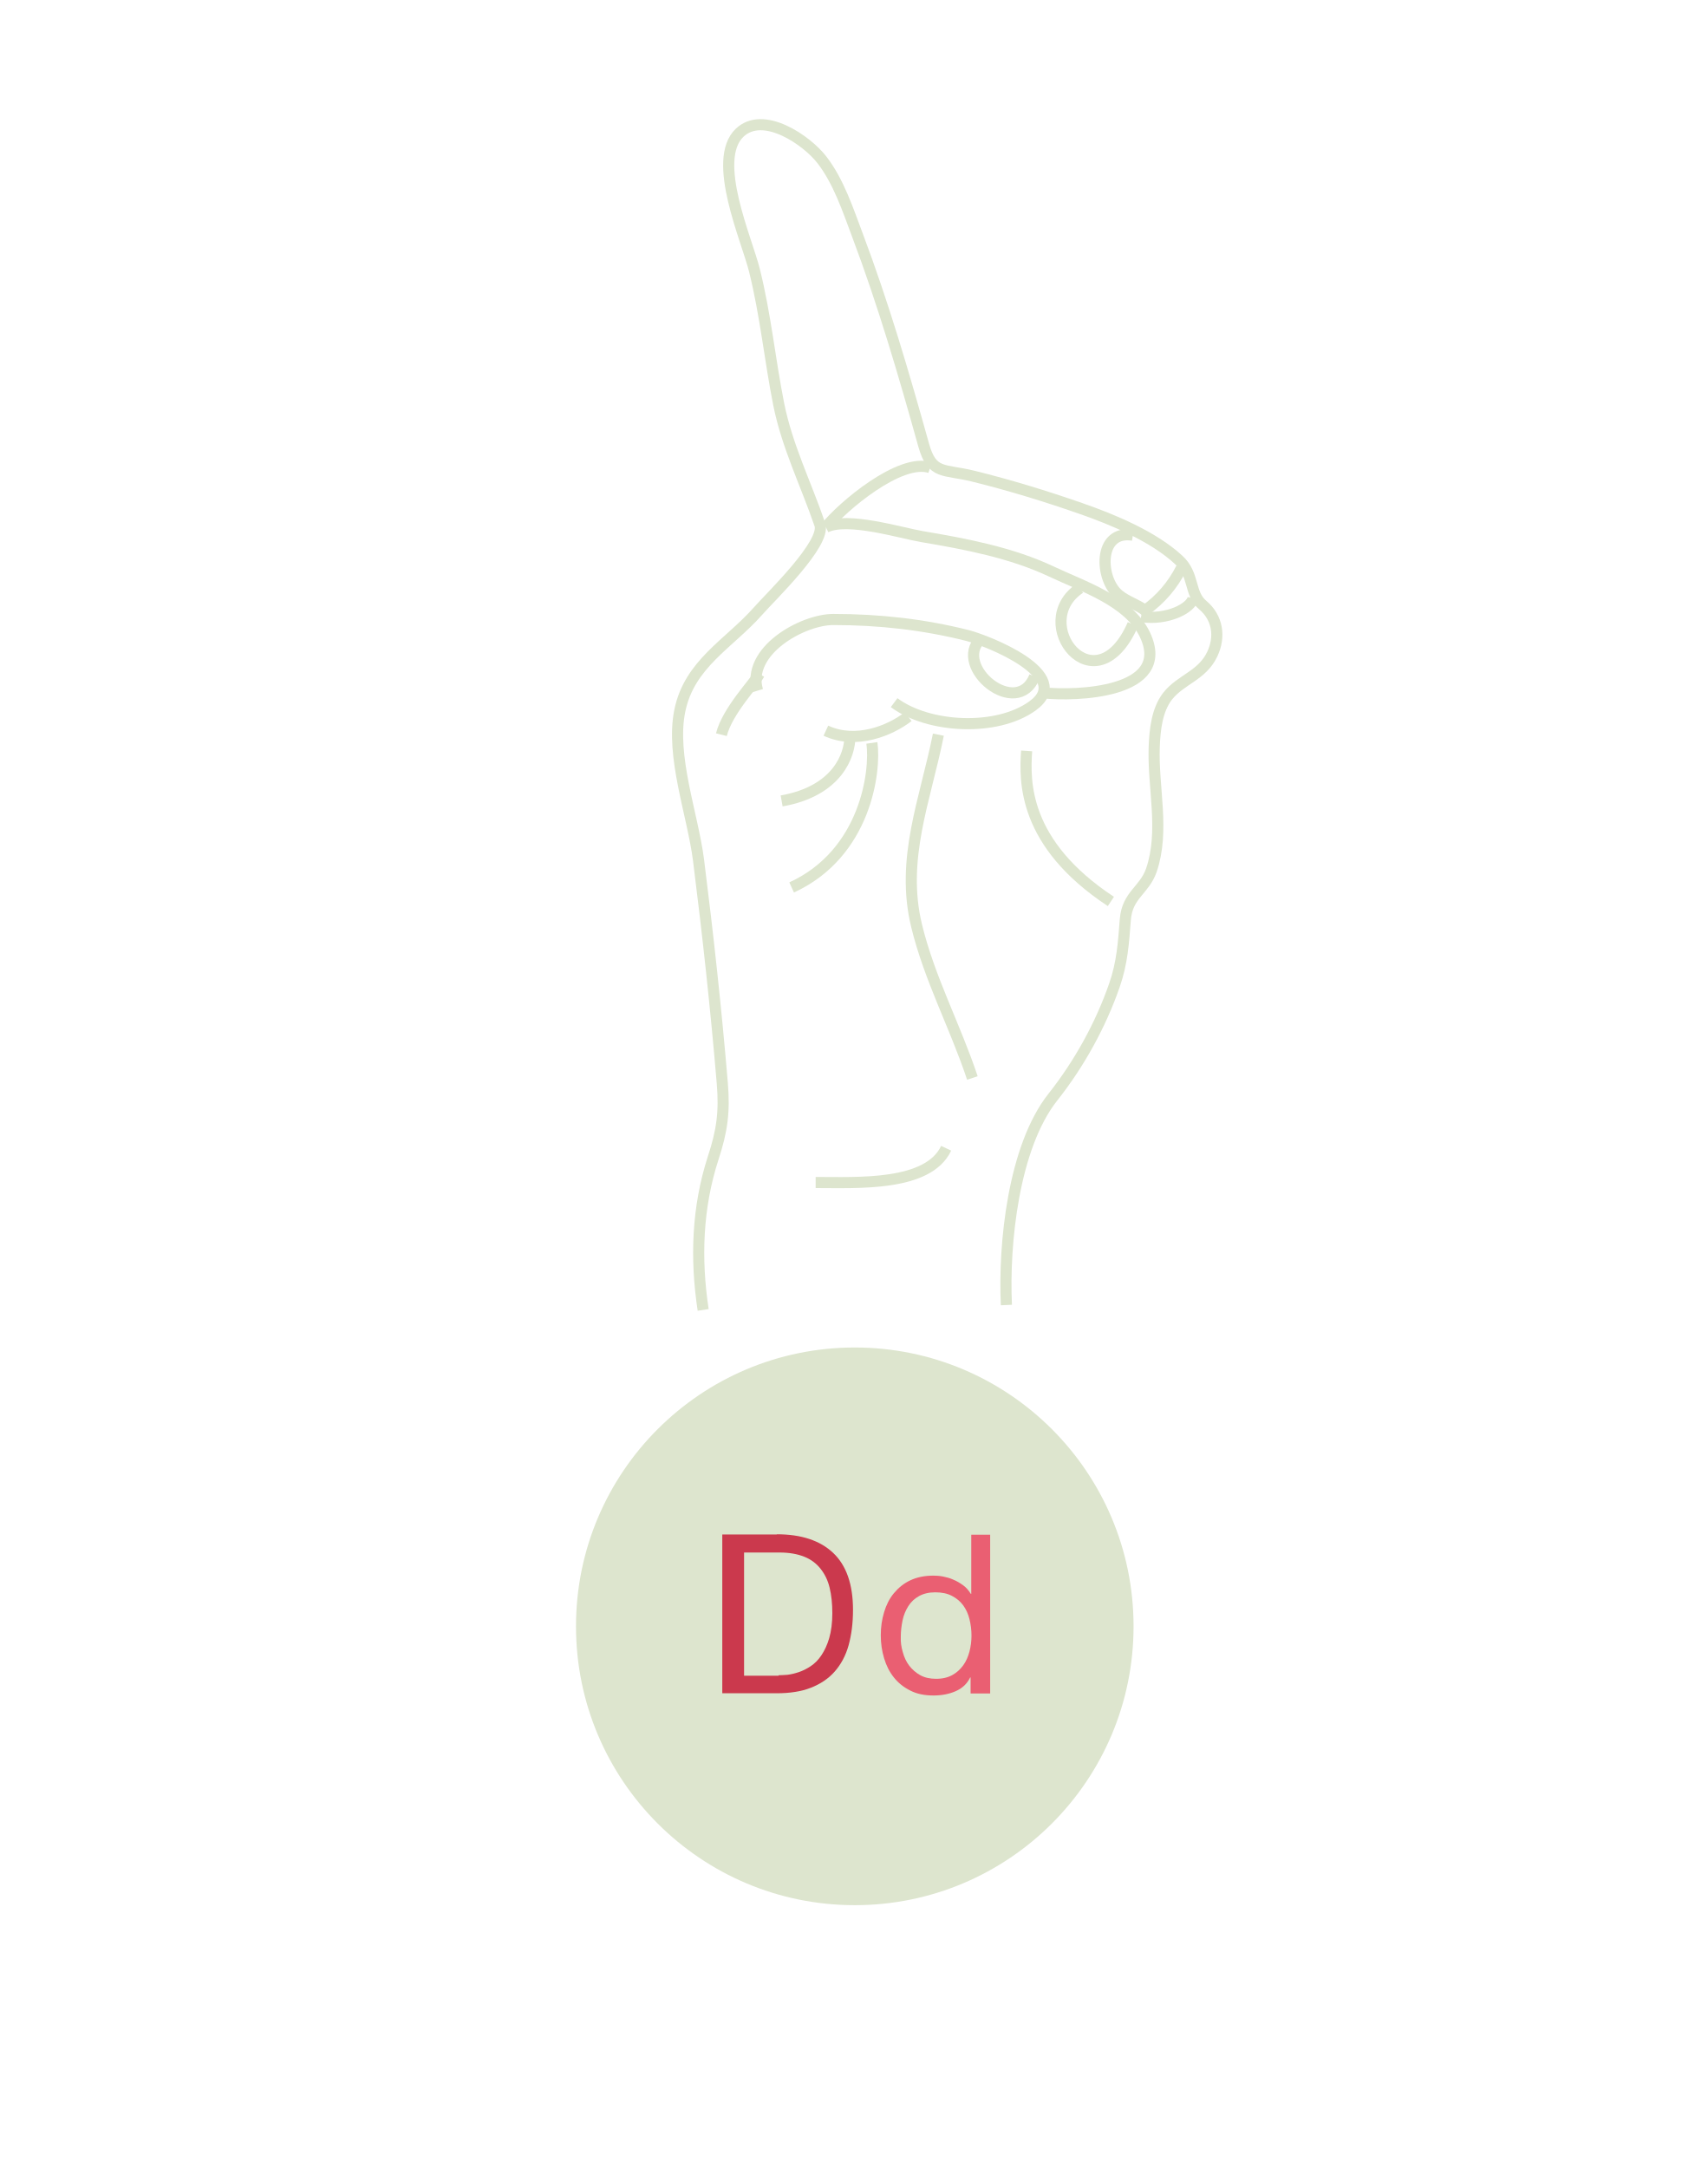
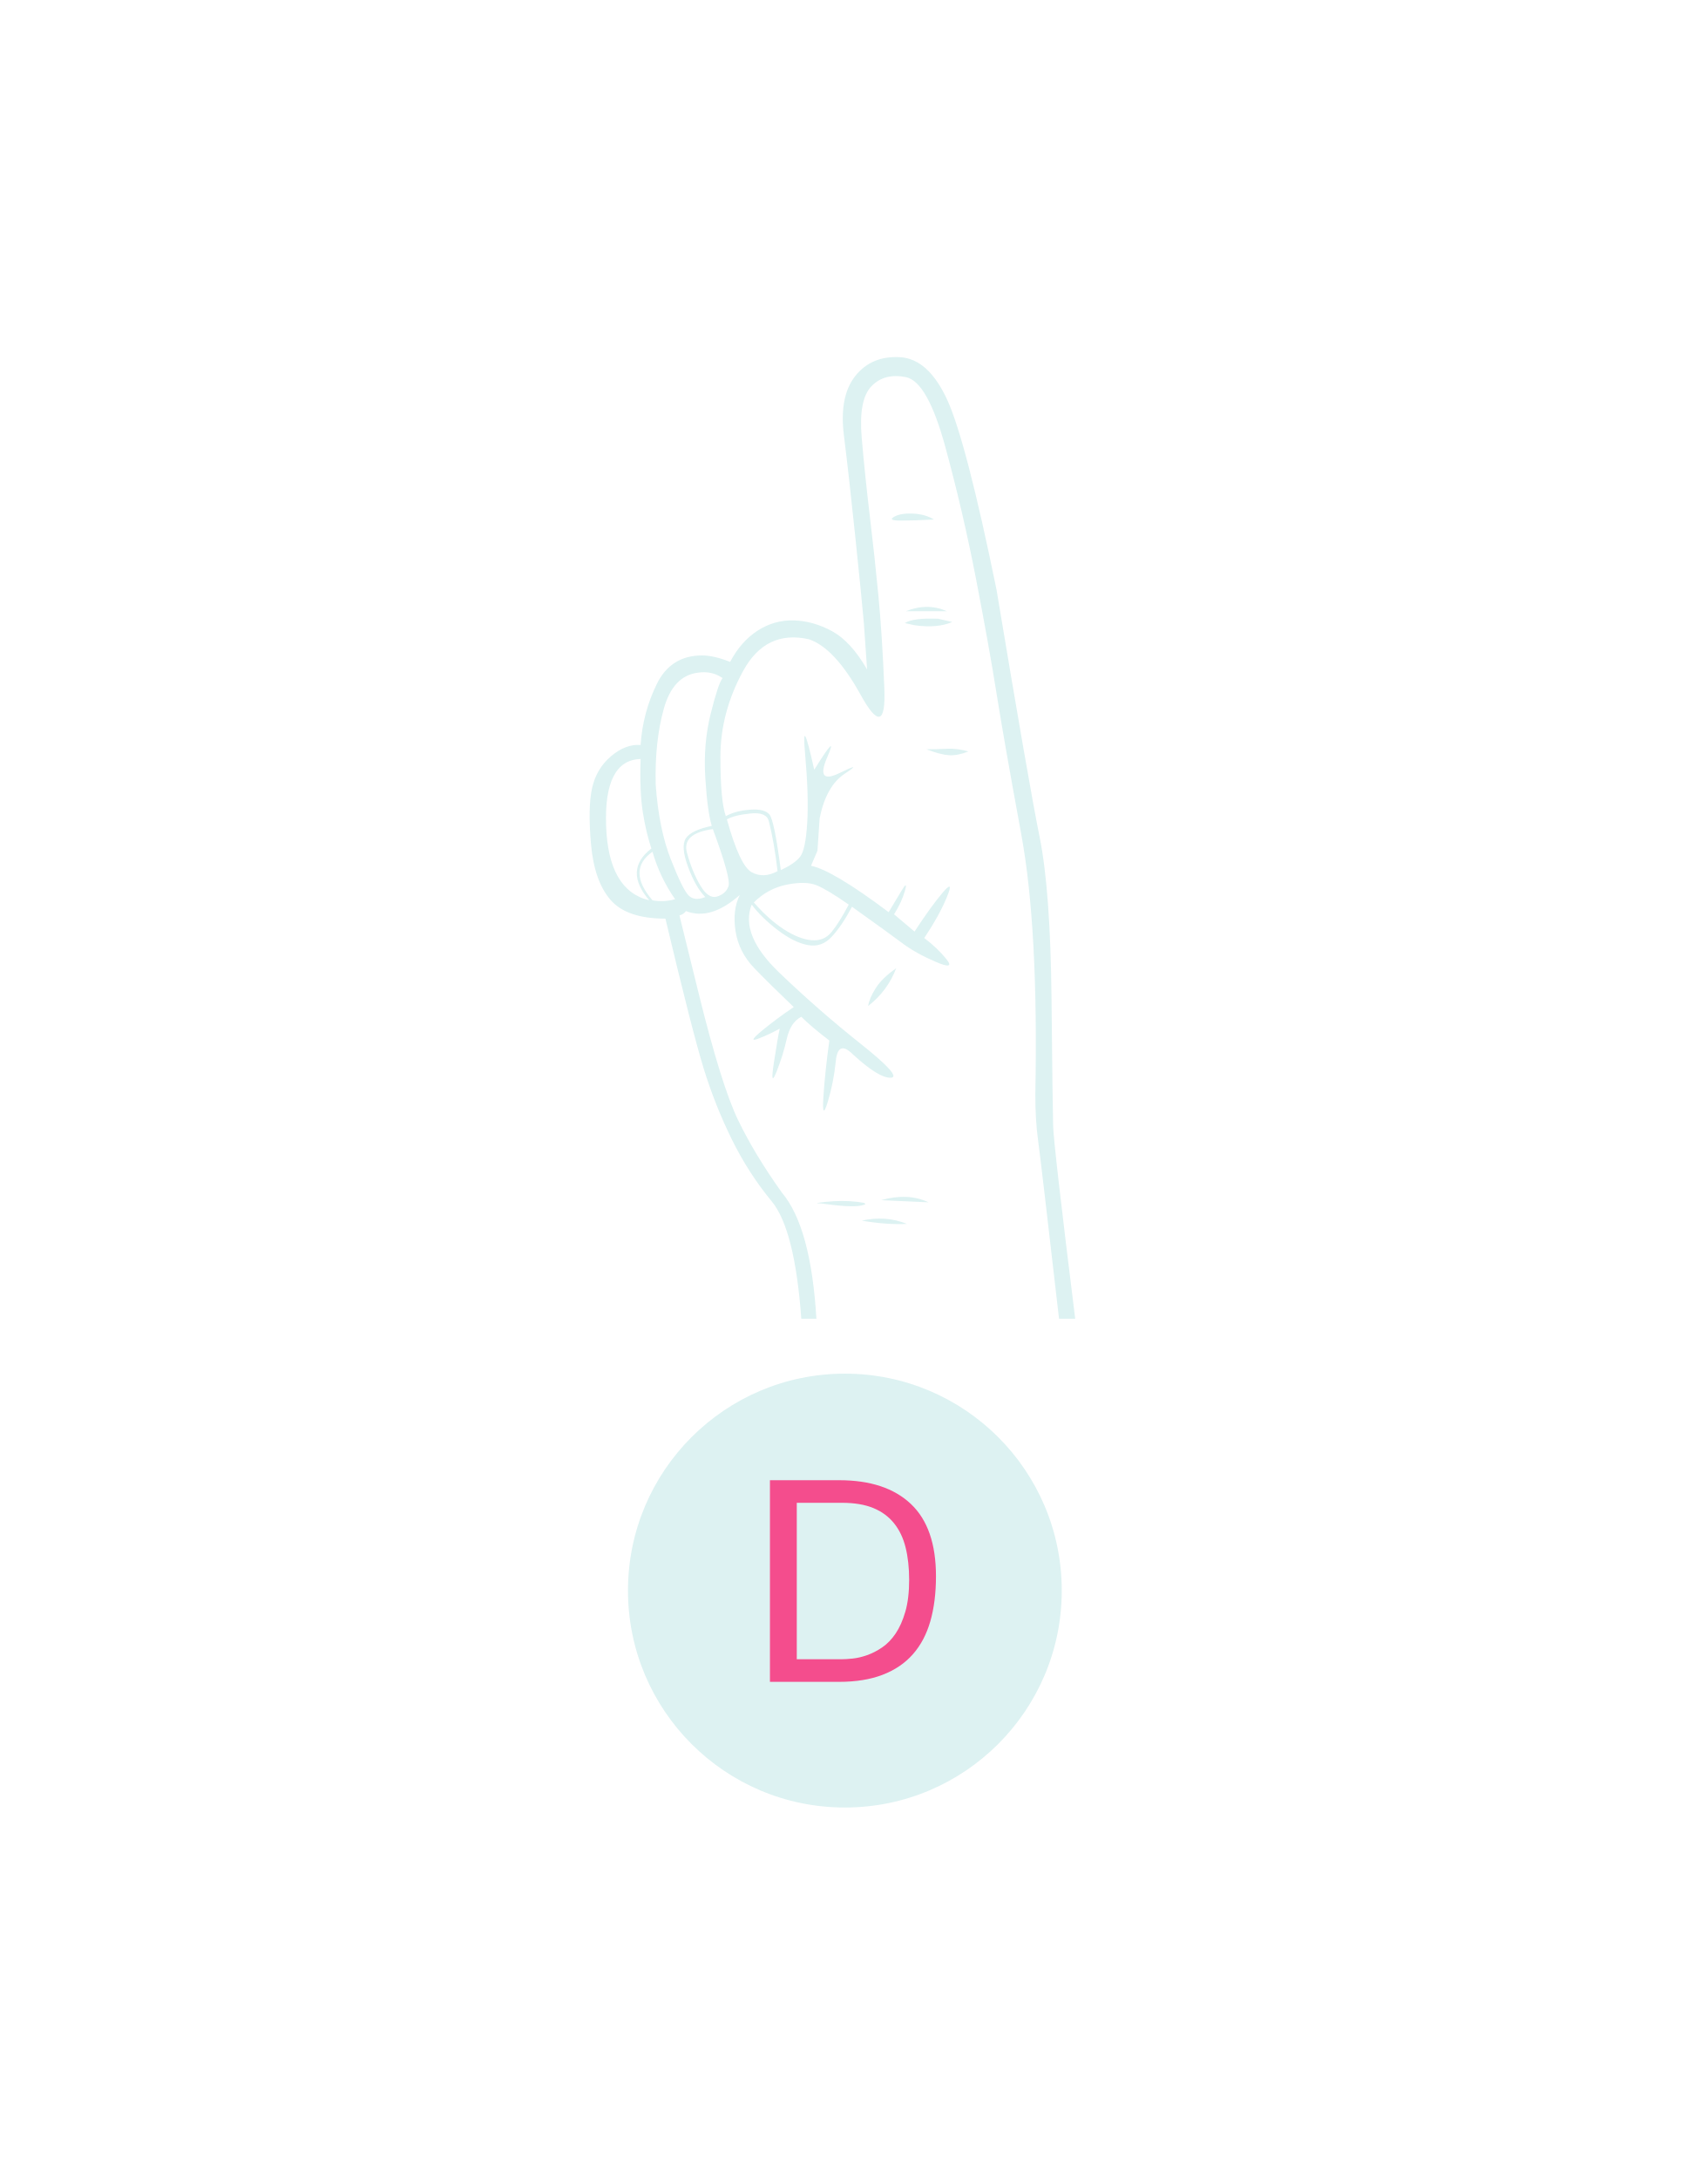
- <svg xmlns="http://www.w3.org/2000/svg" version="1.1" viewBox="0 0 768 975" enable-background="new 0 0 768 975" xml:space="preserve">
-   <circle fill="#DDE5CE" cx="384.5" cy="731.4" r="125.4" />
-   <path fill="#CB394D" d="M349.4 690c11 0 19.5 2.8 25.4 8.4 5.9 5.6 8.9 14.1 8.9 25.6 0 6-0.7 11.3-2 16 -1.3 4.6-3.4 8.5-6.2 11.7 -2.8 3.2-6.4 5.6-10.7 7.3 -4.3 1.7-9.5 2.5-15.4 2.5h-24.5v-71.4H349.4zM350.2 753.4c1.1 0 2.4-0.1 4-0.2 1.6-0.2 3.3-0.6 5.1-1.2 1.8-0.6 3.6-1.5 5.4-2.7 1.8-1.2 3.4-2.8 4.8-4.9 1.4-2.1 2.6-4.6 3.5-7.7 0.9-3.1 1.4-6.9 1.4-11.2 0-4.3-0.4-8.1-1.2-11.4 -0.8-3.4-2.2-6.2-4.1-8.6 -1.9-2.4-4.3-4.2-7.3-5.4 -3-1.2-6.7-1.9-11.1-1.9h-16v55.4H350.2z" />
-   <path fill="#EA5F72" d="M436.6 761.4v-7h-0.2c-1.4 2.9-3.6 4.9-6.6 6.2s-6.3 1.9-9.9 1.9c-4 0-7.5-0.7-10.4-2.2 -3-1.5-5.4-3.4-7.4-5.9 -2-2.5-3.4-5.3-4.4-8.6 -1-3.3-1.5-6.7-1.5-10.4 0-3.7 0.5-7.1 1.5-10.4 1-3.3 2.4-6.1 4.4-8.5 2-2.4 4.4-4.4 7.4-5.8 3-1.4 6.4-2.1 10.4-2.1 1.3 0 2.8 0.1 4.3 0.4 1.5 0.3 3.1 0.7 4.6 1.4 1.5 0.6 3 1.5 4.4 2.5 1.4 1 2.5 2.3 3.5 3.9h0.2v-26.6h8.5v71.4H436.6zM406.1 743c0.6 2.3 1.6 4.4 2.9 6.1s3 3.2 5 4.3c2 1.1 4.4 1.6 7.1 1.6 2.9 0 5.3-0.6 7.3-1.7 2-1.1 3.6-2.6 4.9-4.4 1.3-1.8 2.2-3.9 2.8-6.2 0.6-2.3 0.9-4.7 0.9-7.1 0-2.5-0.3-5-0.9-7.4 -0.6-2.4-1.5-4.4-2.8-6.2 -1.3-1.8-3-3.2-5.1-4.3s-4.6-1.6-7.5-1.6c-2.9 0-5.3 0.6-7.3 1.7 -2 1.1-3.6 2.6-4.8 4.5 -1.2 1.9-2.1 4-2.6 6.4 -0.5 2.4-0.8 4.9-0.8 7.4C405.1 738.4 405.4 740.7 406.1 743z" />
-   <path fill="none" stroke="#DDE5CE" stroke-width="5" stroke-miterlimit="10" d="M452.7 586.9c-1.3-27.7 3.2-71.1 20.9-93.5 11.8-14.9 21.5-32.4 27.7-50.3 3.5-10 4.1-19.2 4.9-29.6 0.9-11.1 8.5-13 11.7-22.1 6.1-17.8 0.6-37.3 1.3-55.6 0.3-7.6 1.2-16.5 6-22.7 6-7.6 15.5-9.2 20.1-18.9 3.7-7.8 2.5-16.4-4.3-22.1 -6.2-5.2-3.6-13.7-10.8-20.3 -11.3-10.5-29.5-18.1-44.2-23.2 -15.8-5.5-31.8-10.4-48-14.4 -13.6-3.4-18.7-0.5-22.5-14 -8.9-31.9-18.2-63.7-29.9-94.7 -4.2-11.2-8.4-23.9-15.8-33.5 -6.7-8.8-26.4-22.5-37.1-12.3 -12.9 12.3 3.3 48.1 6.7 62 5 20.1 6.9 40.1 10.9 60.2 3.8 18.9 12.3 35.9 18.5 54 2.9 8.5-22.2 32.5-27.8 38.9 -13 14.7-30.9 23.7-35.2 44.8 -4.2 20.3 5.8 46.8 8.4 67.1 4.2 33.2 7.9 67 10.7 100.4 1.1 13-0.1 21.5-4.1 33.7 -7.2 22.2-8 45.3-4.5 68.3" />
-   <path fill="none" stroke="#DDE5CE" stroke-width="5" stroke-miterlimit="10" d="M366.9 531.8c19 0 50.6 1.8 58.7-15.4" />
-   <path fill="none" stroke="#DDE5CE" stroke-width="5" stroke-miterlimit="10" d="M437.4 484.8c-7.7-23.2-19.3-44.6-25.1-68.5 -7.3-30.1 4-56.8 9.8-85.9" />
-   <path fill="none" stroke="#DDE5CE" stroke-width="5" stroke-miterlimit="10" d="M392.2 334.1c1.8 12.6-2.7 49.7-36.1 65" />
-   <path fill="none" stroke="#DDE5CE" stroke-width="5" stroke-miterlimit="10" d="M461.8 337.7c-0.9 13.5-1.8 41.5 37.9 67.7" />
-   <path fill="none" stroke="#DDE5CE" stroke-width="5" stroke-miterlimit="10" d="M324.5 330.4c2.7-10.8 15.2-23.6 17-27.2" />
-   <path fill="none" stroke="#DDE5CE" stroke-width="5" stroke-miterlimit="10" d="M340.8 310.6c-5.4-17.9 20.3-32 34-32 20.6 0 40.5 2.2 60.4 7.2 8.6 2.2 48.7 17.7 29.2 31.7 -16.1 11.6-46.8 10-62.2-1.5" />
-   <path fill="none" stroke="#DDE5CE" stroke-width="5" stroke-miterlimit="10" d="M371.5 328.6c13.5 6.3 28.9 0 37-6.3" />
-   <path fill="none" stroke="#DDE5CE" stroke-width="5" stroke-miterlimit="10" d="M382.3 331.3c0 8.1-5.4 24.4-30.7 28.9" />
-   <path fill="none" stroke="#DDE5CE" stroke-width="5" stroke-miterlimit="10" d="M441.1 287.3c-12.7 12.6 16.4 36.4 24.3 16.9" />
-   <path fill="none" stroke="#DDE5CE" stroke-width="5" stroke-miterlimit="10" d="M350.7 270.8" />
-   <path fill="none" stroke="#DDE5CE" stroke-width="5" stroke-miterlimit="10" d="M469.5 311.6c13.8 1.5 58.1 0.4 45.5-26.2 -7.2-15.1-28-21.7-41.9-28.3 -18.2-8.6-38.9-12.5-58.5-15.8 -9.8-1.7-33.4-9-43.1-4.2" />
-   <path fill="none" stroke="#DDE5CE" stroke-width="5" stroke-miterlimit="10" d="M485.8 264.5c-23.4 15.6 6.9 54.5 23.8 16.3" />
-   <path fill="none" stroke="#DDE5CE" stroke-width="5" stroke-miterlimit="10" d="M418.4 210.3c-13.5-4.5-39.7 17.7-46.9 26.8" />
-   <path fill="none" stroke="#DDE5CE" stroke-width="5" stroke-miterlimit="10" d="M509.6 240.7c-16-2.6-15 19.9-6.3 26.9 3.6 2.9 8.1 4.2 11.8 6.9 7-5 12.4-11.3 16.3-19" />
-   <path fill="none" stroke="#DDE5CE" stroke-width="5" stroke-miterlimit="10" d="M536.7 269c-0.9 4.5-11.6 10.1-23.4 8.3" />
+ <svg xmlns="http://www.w3.org/2000/svg" version="1.1" id="Layer_1" viewBox="0 -275 768 980" enable-background="new 0 -275 768 980" xml:space="preserve">
+   <circle fill="#DDF2F2" cx="380.052" cy="440.361" r="97.564" />
+   <polyline fill="none" points="248.868,325.441 248.868,-114.412 675.781,-114.412 675.781,325.441 " />
+   <g enable-background="new    ">
+     <path fill="#DDF2F2" d="M483.672,318.133h-7.276c-5.504-47.871-8.658-74.709-9.46-80.531c-0.812-5.824-1.212-12.615-1.212-20.377   c0.97-49.8-1.138-88.78-6.306-116.916c-5.178-28.137-8.9-49.316-11.158-63.553c-2.266-14.226-5.336-31.365-9.218-51.422   c-3.88-20.05-8.49-39.855-13.826-59.428c-5.336-19.564-11.242-29.996-17.708-31.292c-6.475-1.29-11.643,0.084-15.524,4.124   c-3.882,4.048-5.336,11.726-4.366,23.044c0.971,11.326,2.183,23.044,3.639,35.172s2.744,24.099,3.882,35.9   c1.128,11.808,2.016,25.71,2.668,41.72c0.644,16.008-2.912,16.979-10.672,2.91c-7.762-14.068-15.524-22.393-23.286-24.984   c-12.939-2.91-22.8,1.866-29.592,14.312c-6.792,12.454-10.188,25.308-10.188,38.565c0,13.267,0.803,22.156,2.425,26.683   c2.911-1.614,6.55-2.584,10.916-2.91c4.365-0.318,7.275,0.41,8.731,2.184c1.456,1.782,3.154,10.112,5.094,24.984   c4.2-1.942,7.11-3.958,8.732-6.064c1.614-2.1,2.668-7.193,3.154-15.281c0.483-8.08,0.159-18.437-0.971-31.049   c-1.136-12.613,0.242-10.188,4.124,7.278c7.437-11.96,9.376-13.826,5.822-5.58c-3.562,8.248-1.698,10.599,5.58,7.036   c7.276-3.554,8.08-3.472,2.426,0.242c-5.664,3.722-9.46,10.43-11.401,20.132l-0.971,14.554l-2.911,6.792   c6.466,1.296,18.109,8.248,34.93,20.862c1.939-3.23,3.88-6.466,5.822-9.704c1.939-3.228,2.426-3.154,1.456,0.242   c-0.971,3.396-2.593,6.876-4.851,10.43l9.216,7.765c4.853-7.438,9.051-13.259,12.614-17.465c3.557-4.199,4.2-3.554,1.942,1.94   c-2.267,5.504-5.664,11.644-10.188,18.436c3.88,2.91,7.194,6.064,9.946,9.458c2.744,3.396,1.13,3.807-4.853,1.213   c-5.987-2.584-10.916-5.336-14.796-8.246s-11.483-8.406-22.8-16.494c-2.912,5.502-5.906,9.945-8.976,13.34   c-3.078,3.396-6.716,4.694-10.916,3.88c-4.208-0.802-8.732-3.068-13.584-6.792c-4.851-3.714-8.732-7.52-11.643-11.4   c-3.562,9.059,0.561,19.246,12.372,30.562c11.803,11.326,24.015,21.998,36.626,32.02c12.614,10.028,17.139,15.122,13.584,15.282   c-3.562,0.166-9.216-3.312-16.979-10.43c-4.532-4.526-7.118-3.556-7.763,2.91c-0.651,6.472-1.863,12.614-3.638,18.434   c-1.782,5.82-2.426,5.02-1.939-2.424c0.485-7.439,1.371-15.844,2.668-25.226c-5.502-4.202-9.702-7.765-12.614-10.675   c-3.236,1.624-5.418,4.937-6.548,9.946c-1.137,5.018-2.668,9.946-4.608,14.796c-1.939,4.851-2.35,3.562-1.212-3.88   c1.128-7.438,2.016-12.614,2.668-15.526c-3.562,1.942-6.876,3.48-9.945,4.61c-3.078,1.136-2.351-0.158,2.184-3.88   c4.526-3.714,9.216-7.194,14.068-10.43c-7.118-6.792-13.022-12.614-17.708-17.464c-4.692-4.853-7.521-10.433-8.49-16.738   c-0.97-6.307-0.326-11.718,1.939-16.25c-8.731,7.762-16.819,10.188-24.256,7.275c-0.651,0.971-1.622,1.624-2.912,1.942   l8.732,35.414c6.792,27.492,12.69,46.415,17.708,56.758c5.01,10.357,11.56,21.182,19.648,32.504   c8.731,10.35,13.901,29.27,15.523,56.762h-6.792c-1.94-26.852-6.39-44.473-13.34-52.879c-6.958-8.414-12.94-17.707-17.95-27.895   c-5.018-10.188-9.218-20.777-12.614-31.775c-3.396-10.992-9.142-33.474-17.222-67.434c-11.642,0-19.89-2.828-24.742-8.49   c-4.852-5.654-7.762-13.983-8.731-24.983c-0.971-10.99-0.812-19.404,0.485-25.227c1.288-5.82,4.124-10.588,8.49-14.31   c4.366-3.714,8.808-5.412,13.34-5.095c0.645-9.704,3.07-18.836,7.278-27.409c4.2-8.564,10.992-12.856,20.376-12.856   c3.556,0,7.762,0.97,12.614,2.91c3.229-6.138,7.354-10.832,12.372-14.068c5.01-3.228,10.43-4.768,16.252-4.609   c5.821,0.168,11.56,1.781,17.222,4.852c5.656,3.078,10.916,8.816,15.766,17.222l-1.456-20.861   c-0.651-7.437-1.939-20.45-3.88-39.053c-1.939-18.594-3.638-33.716-5.094-45.359c-1.456-11.643,0.242-20.534,5.094-26.683   c4.853-6.14,11.561-8.974,20.132-8.489c8.566,0.483,15.685,6.958,21.347,19.403c5.653,12.454,13.014,40.834,22.074,85.143   c9.701,58.214,16.168,95.326,19.405,111.336c3.229,16.01,5.011,40.189,5.336,72.528c0.318,32.344,0.562,51.421,0.729,57.242   C473.884,237.117,477.197,266.057,483.672,318.133z M293.016,106.619c-1.622-4.852-2.91-10.348-3.88-16.494   c-0.97-6.14-1.296-14.067-0.97-23.771c-10.998,0.325-16.176,10.271-15.524,29.836c0.645,19.569,7.11,30.804,19.406,33.714   C284.284,120.855,284.602,113.09,293.016,106.619z M303.688,129.418c-4.533-6.464-7.928-13.584-10.188-21.346   c-7.762,5.504-7.762,12.782,0,21.83C296.729,130.555,300.126,130.389,303.688,129.418z M320.182,96.43   c-1.296-4.199-2.266-11.399-2.91-21.588c-0.651-10.188,0.16-19.806,2.427-28.865c2.258-9.051,4.04-14.387,5.336-16.011   c-3.236-2.26-6.958-3.069-11.158-2.426c-7.444,0.97-12.538,6.39-15.282,16.252c-2.752,9.87-3.964,21.271-3.638,34.202   c0.97,13.266,3.229,24.424,6.792,33.474c3.554,9.059,6.224,14.479,8.004,16.253c1.773,1.781,4.282,2.023,7.52,0.726   c-2.912-2.91-5.502-7.437-7.762-13.584c-2.266-6.138-2.592-10.43-0.97-12.856C310.154,99.583,314.036,97.725,320.182,96.43z    M320.668,97.884c-9.384,1.296-13.264,4.853-11.643,10.673c1.614,5.821,3.639,10.758,6.064,14.796   c2.426,4.048,4.928,5.661,7.52,4.852c2.584-0.802,4.284-2.342,5.095-4.61C328.506,121.338,326.164,112.764,320.668,97.884z    M349.775,116.805c-0.97-8.406-2.266-15.843-3.88-22.316c-0.651-2.91-3.396-4.124-8.248-3.638c-4.852,0.485-8.414,1.38-10.672,2.67   c3.88,13.907,7.597,21.83,11.158,23.77C341.688,119.231,345.567,119.071,349.775,116.805z M381.794,131.844   c-6.472-4.525-11.324-7.436-14.554-8.731c-3.236-1.29-7.687-1.372-13.341-0.242c-5.662,1.136-10.596,3.804-14.796,8.004   c4.526,5.178,9.05,9.218,13.584,12.128c4.526,2.91,8.65,4.534,12.372,4.853c3.714,0.325,6.708-0.887,8.974-3.639   C376.292,141.471,378.884,137.348,381.794,131.844z M369.18,266.225c-2.91,0-2.023-0.242,2.668-0.729   c4.685-0.484,9.216-0.484,13.584,0c4.366,0.486,5.01,1.047,1.94,1.699C384.296,267.838,378.231,267.514,369.18,266.225z    M407.992,275.441c-5.822,0.318-12.614-0.164-20.376-1.455C394.726,272.363,401.518,272.852,407.992,275.441z M403.14,160.466   c-2.592,6.792-6.792,12.454-12.614,16.979c0.318-2.258,1.456-4.926,3.396-8.004C395.863,166.371,398.932,163.376,403.14,160.466z    M417.693,265.738l-21.346-0.969C404.428,262.502,411.546,262.828,417.693,265.738z M420.12-41.345   c-6.148,0.326-11.158,0.484-15.04,0.484c-3.88,0-4.851-0.561-2.91-1.698c1.939-1.13,4.768-1.616,8.49-1.456   C414.374-43.847,417.527-42.961,420.12-41.345z M422.06,3.285l6.307,1.456c-4.532,1.942-10.188,2.426-16.98,1.456l-4.366-0.97   C409.605,3.613,414.616,2.966,422.06,3.285z M425.941-0.111h-18.436C413.972-2.695,420.12-2.695,425.941-0.111z M435.644,62.955   c-3.235,1.296-6.147,1.866-8.731,1.7c-2.592-0.16-5.988-1.046-10.188-2.67c3.23,0,6.307-0.074,9.218-0.242   C428.852,61.584,432.082,61.985,435.644,62.955z" />
+   </g>
+   <g enable-background="new    ">
+     <path fill="#F44D8D" d="M377.468,390.719c13.972,0,24.724,3.555,32.262,10.67c7.536,7.113,11.305,17.953,11.305,32.516   c0,7.621-0.847,14.375-2.54,20.26c-1.694,5.885-4.318,10.84-7.876,14.859c-3.557,4.025-8.086,7.094-13.591,9.209   c-5.504,2.117-12.023,3.176-19.56,3.176h-31.12v-90.689H377.468z M378.483,471.246c1.354,0,3.048-0.104,5.082-0.316   c2.032-0.209,4.192-0.717,6.479-1.525c2.286-0.803,4.55-1.969,6.794-3.492s4.254-3.598,6.034-6.223   c1.779-2.623,3.239-5.904,4.382-9.844c1.142-3.938,1.714-8.701,1.714-14.291c0-5.418-0.53-10.266-1.586-14.543   c-1.06-4.273-2.794-7.916-5.208-10.922s-5.526-5.291-9.336-6.859c-3.811-1.566-8.51-2.35-14.098-2.35h-20.324v70.365H378.483   L378.483,471.246z" />
+   </g>
</svg>
